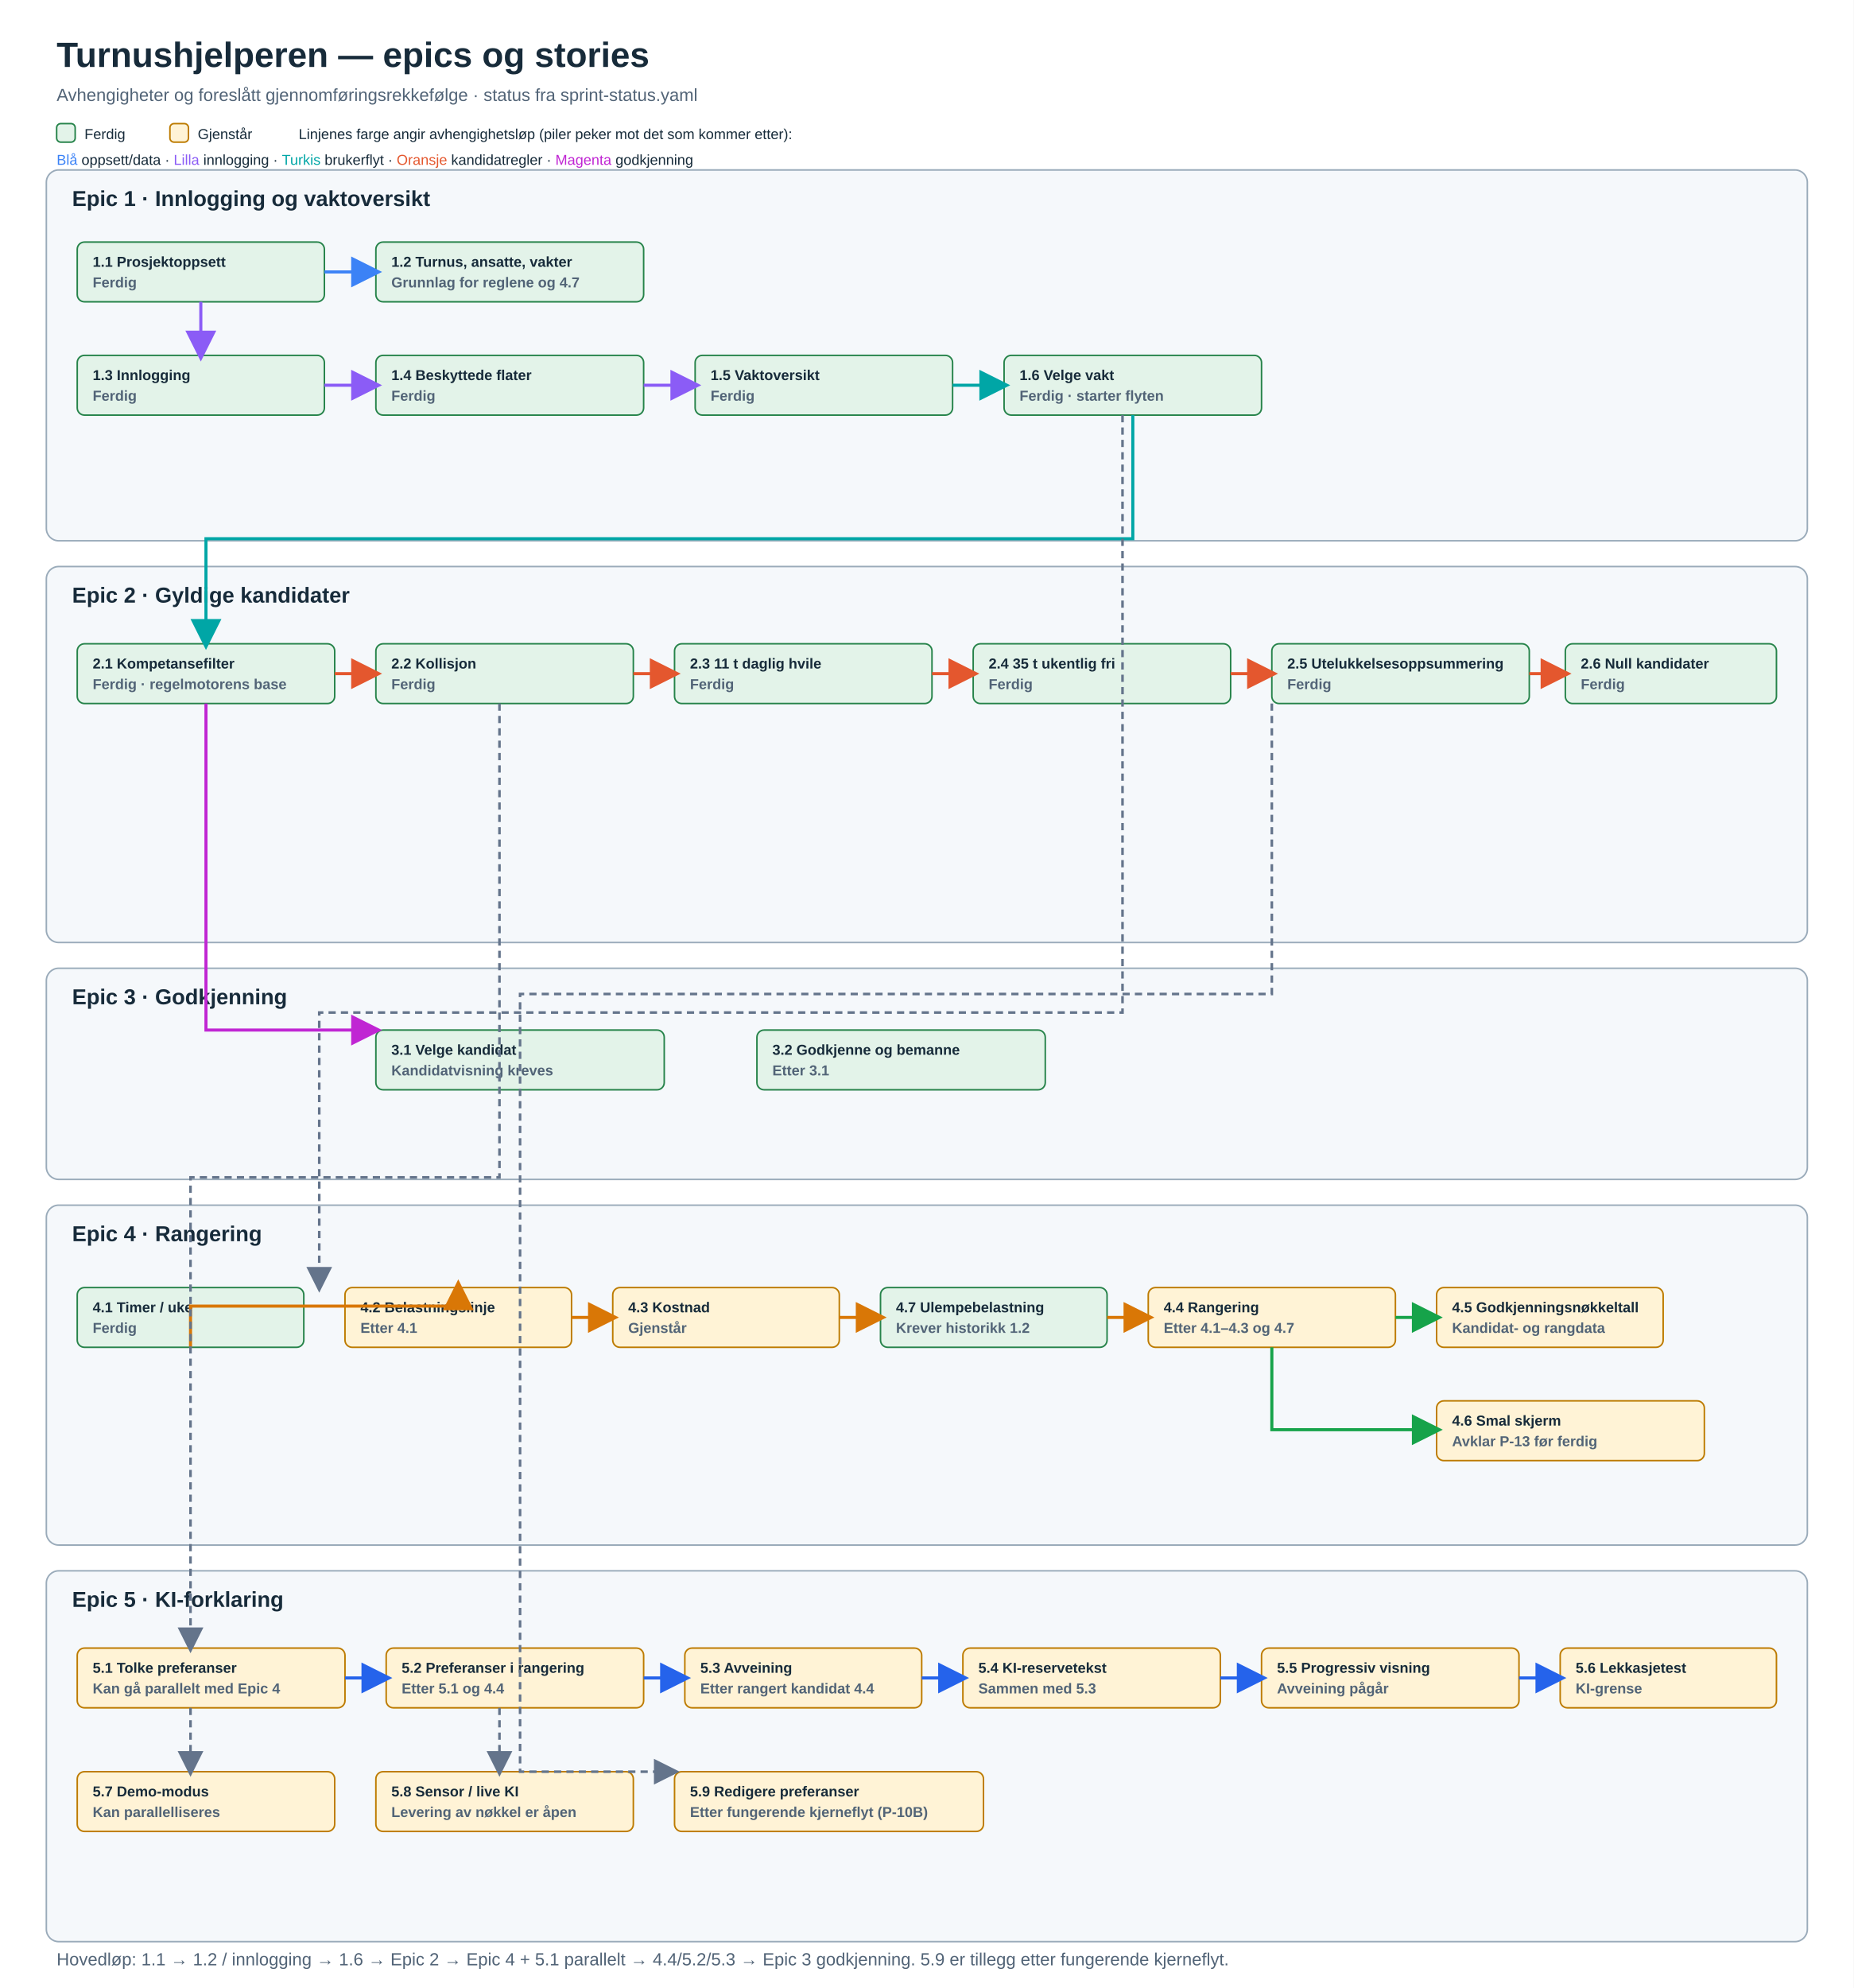
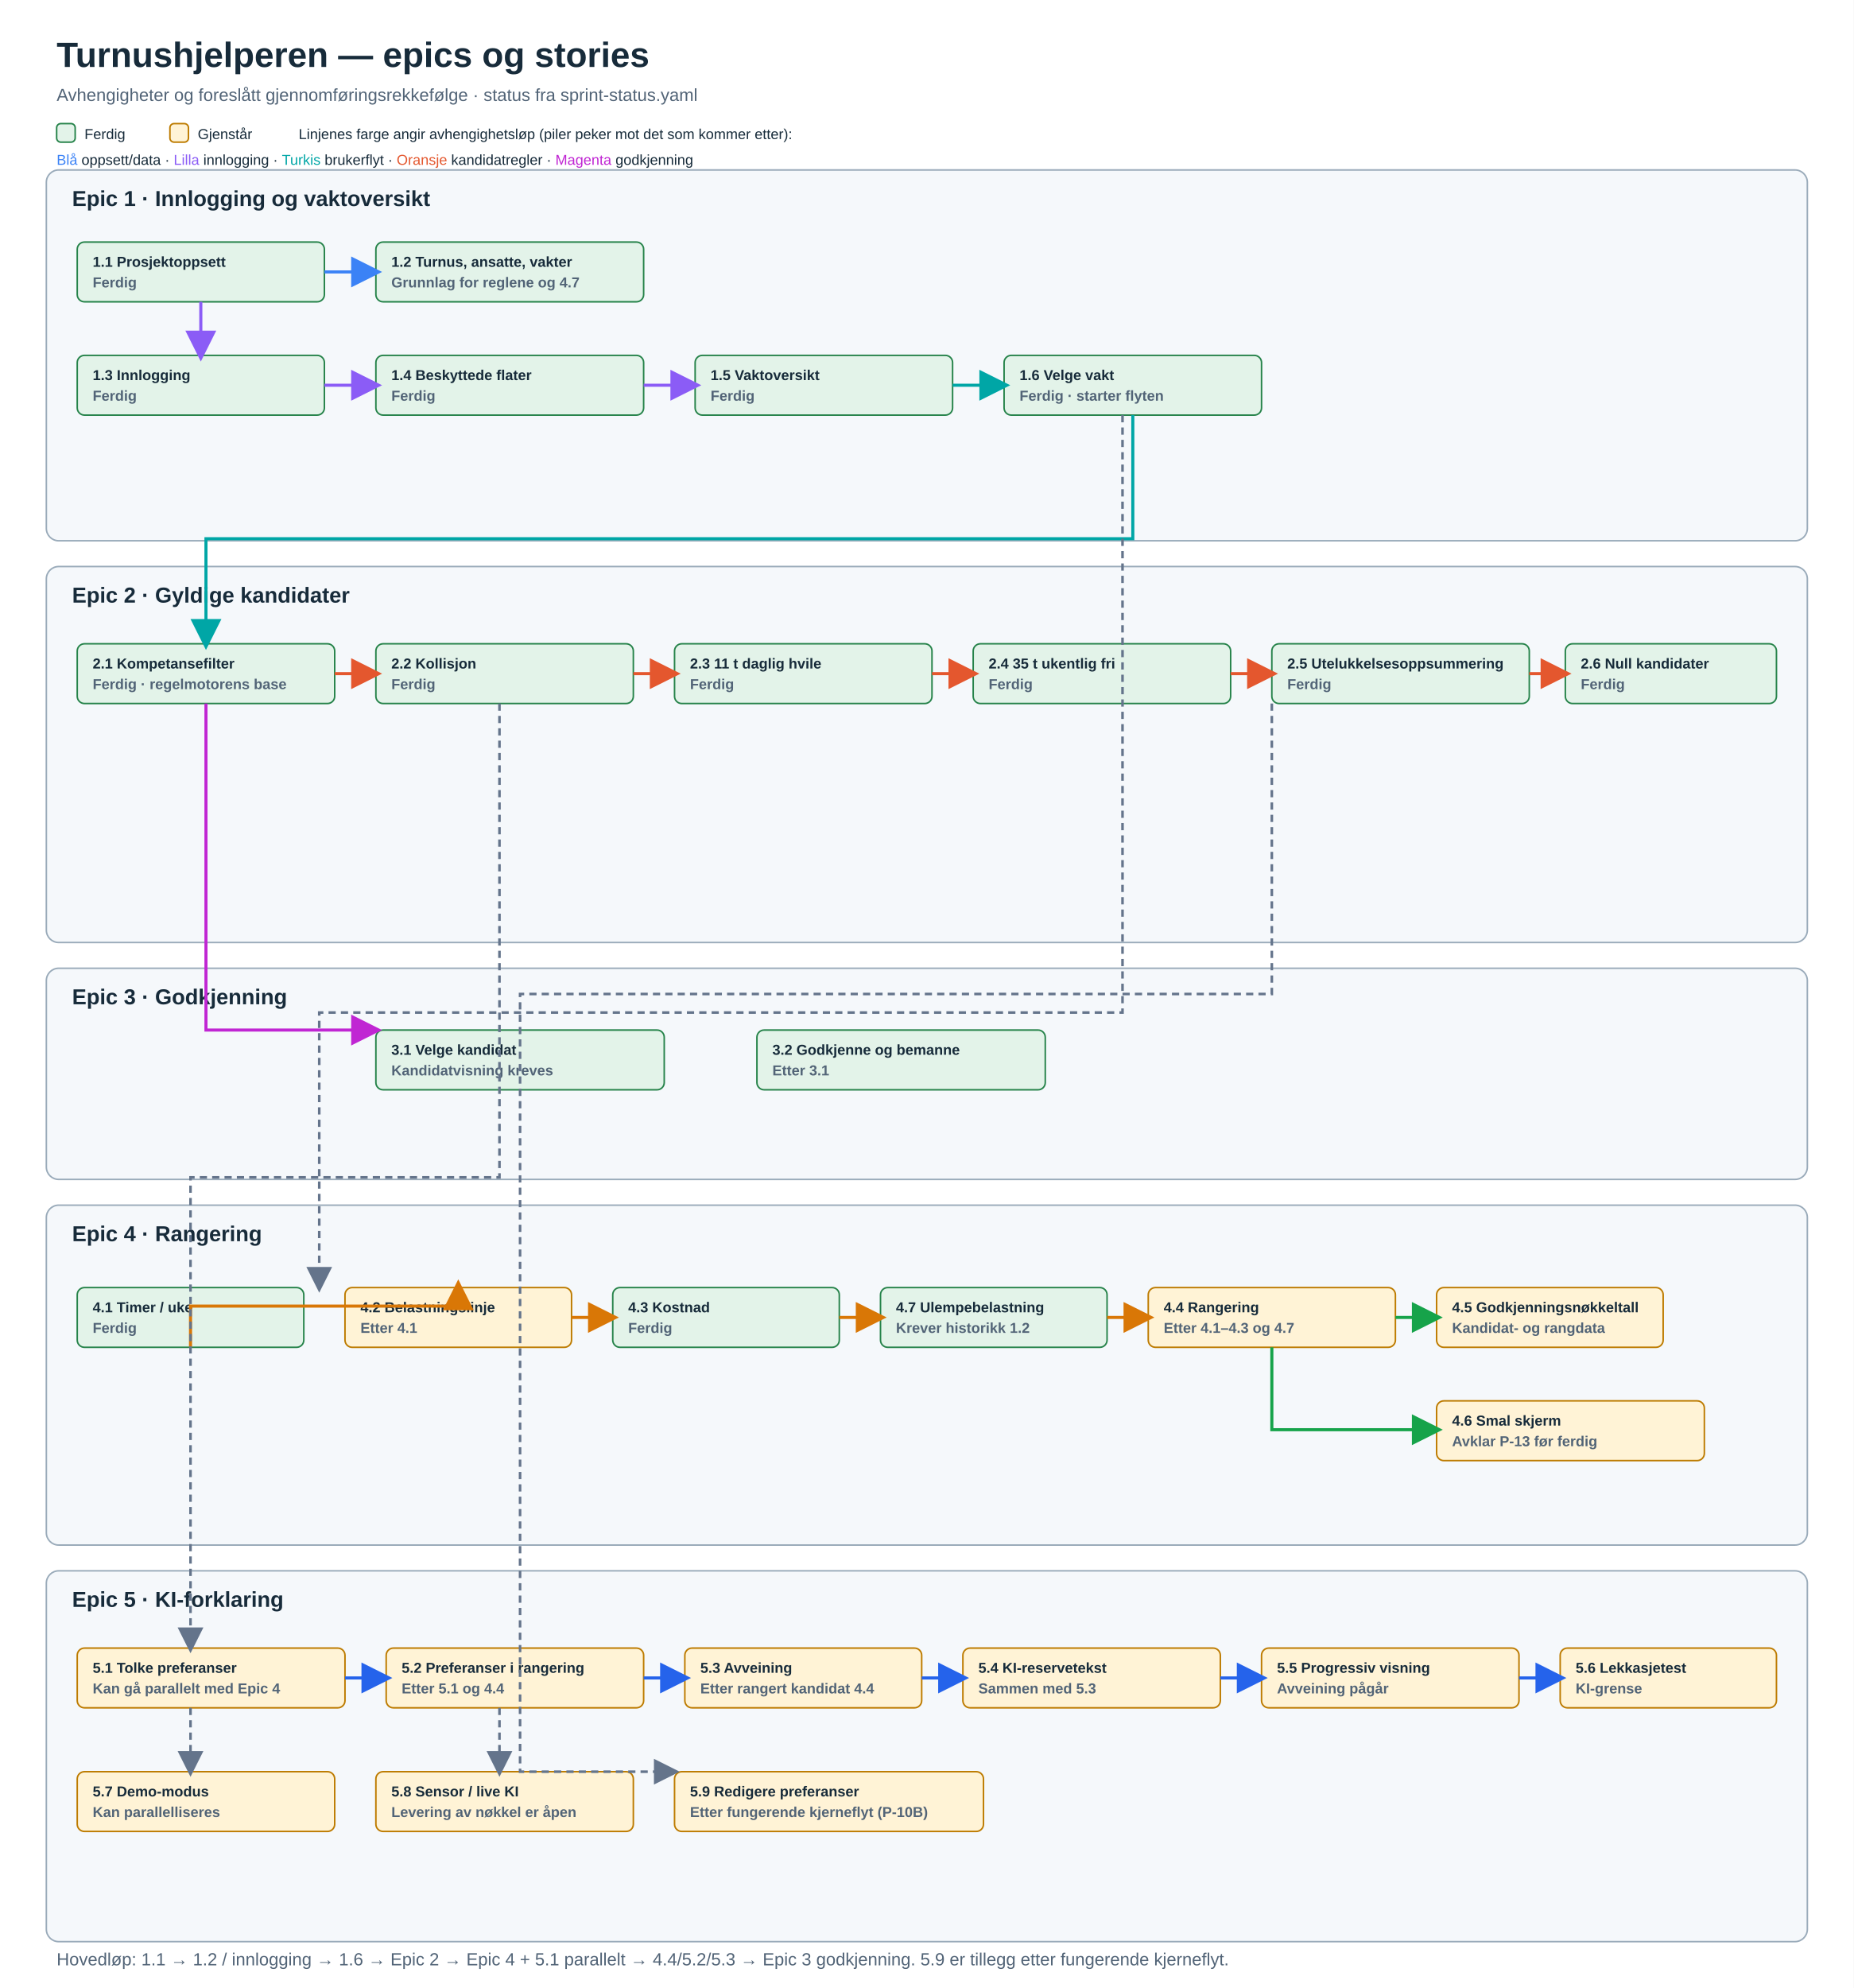
<svg xmlns="http://www.w3.org/2000/svg" viewBox="0 0 1800 1930" role="img" aria-labelledby="title desc">
  <defs>
    <marker id="arrow" markerWidth="10" markerHeight="10" refX="8" refY="5" orient="auto">
      <path d="M0 0L10 5L0 10z" fill="context-stroke" />
    </marker>
    <style>
text{font-family:Arial,sans-serif;fill:#172b3a}.title{font-size:34px;font-weight:700}.sub{font-size:17px;fill:#526477}.epic{font-size:21px;font-weight:bold}.label{font-size:14px;fill:#526477}.story{font-size:14px;font-weight:600}.edge{fill:none;stroke:#526477;stroke-width:3;marker-end:url(#arrow)}.soft{fill:none;stroke:#64748b;stroke-width:2.5;stroke-dasharray:7 5;marker-end:url(#arrow)}.c-setup{stroke:#3b82f6}.c-auth{stroke:#8b5cf6}.c-flow{stroke:#00a6a6}.c-rules{stroke:#e4572e}.c-data{stroke:#c026d3}.c-ep4{stroke:#d97706}.c-ep5{stroke:#2563eb}.c-approval{stroke:#16a34a}.c-optional{stroke:#64748b}.done{fill:#e3f3e9;stroke:#26834a;stroke-width:1.5}.todo{fill:#fff3d6;stroke:#bd7b00;stroke-width:1.5}.epbox{fill:#f5f8fb;stroke:#9aabba;stroke-width:1.5}.legend{font-size:14px}
</style>
  </defs>
  <rect width="1800" height="1930" fill="#fff" />
  <text x="55" y="65" class="title">Turnushjelperen — epics og stories</text>
  <text x="55" y="98" class="sub">Avhengigheter og foreslått gjennomføringsrekkefølge · status fra sprint-status.yaml</text>
  <rect x="55" y="120" width="18" height="18" rx="4" class="done" />
  <text x="82" y="135" class="legend">Ferdig</text>
  <rect x="165" y="120" width="18" height="18" rx="4" class="todo" />
  <text x="192" y="135" class="legend">Gjenstår</text>
  <text x="290" y="135" class="legend">Linjenes farge angir avhengighetsløp (piler peker mot det som kommer etter):</text>
  <text x="55" y="160" class="legend">
    <tspan fill="#3b82f6">Blå</tspan> oppsett/data · <tspan fill="#8b5cf6">Lilla</tspan> innlogging · <tspan fill="#00a6a6">Turkis</tspan> brukerflyt · <tspan fill="#e4572e">Oransje</tspan> kandidatregler · <tspan fill="#c026d3">Magenta</tspan> godkjenning</text>
  <text x="55" y="184" class="legend">
    <tspan fill="#d97706">Rav</tspan> rangering · <tspan fill="#2563eb">Blå</tspan> KI · <tspan fill="#16a34a">Grønn</tspan> godkjenningsflyt · <tspan fill="#64748b">Grå stiplet</tspan> parallell / betinget</text>
  <rect x="45" y="165" width="1710" height="360" rx="12" class="epbox" />
  <text x="70" y="200" class="epic">Epic 1 · Innlogging og vaktoversikt</text>
  <rect x="45" y="550" width="1710" height="365" rx="12" class="epbox" />
  <text x="70" y="585" class="epic">Epic 2 · Gyldige kandidater</text>
  <rect x="45" y="940" width="1710" height="205" rx="12" class="epbox" />
  <text x="70" y="975" class="epic">Epic 3 · Godkjenning</text>
  <rect x="45" y="1170" width="1710" height="330" rx="12" class="epbox" />
  <text x="70" y="1205" class="epic">Epic 4 · Rangering</text>
  <rect x="45" y="1525" width="1710" height="360" rx="12" class="epbox" />
  <text x="70" y="1560" class="epic">Epic 5 · KI-forklaring</text>
  <g class="story">
    <g>
      <rect x="75" y="235" width="240" height="58" rx="7" class="done" />
      <text x="90" y="259">1.1 Prosjektoppsett</text>
      <text x="90" y="279" class="label">Ferdig</text>
    </g>
    <g>
      <rect x="365" y="235" width="260" height="58" rx="7" class="done" />
      <text x="380" y="259">1.2 Turnus, ansatte, vakter</text>
      <text x="380" y="279" class="label">Grunnlag for reglene og 4.7</text>
    </g>
    <g>
      <rect x="75" y="345" width="240" height="58" rx="7" class="done" />
      <text x="90" y="369">1.3 Innlogging</text>
      <text x="90" y="389" class="label">Ferdig</text>
    </g>
    <g>
      <rect x="365" y="345" width="260" height="58" rx="7" class="done" />
      <text x="380" y="369">1.4 Beskyttede flater</text>
      <text x="380" y="389" class="label">Ferdig</text>
    </g>
    <g>
      <rect x="675" y="345" width="250" height="58" rx="7" class="done" />
      <text x="690" y="369">1.5 Vaktoversikt</text>
      <text x="690" y="389" class="label">Ferdig</text>
    </g>
    <g>
      <rect x="975" y="345" width="250" height="58" rx="7" class="done" />
      <text x="990" y="369">1.6 Velge vakt</text>
      <text x="990" y="389" class="label">Ferdig · starter flyten</text>
    </g>
    <g>
      <rect x="75" y="625" width="250" height="58" rx="7" class="done" />
      <text x="90" y="649">2.1 Kompetansefilter</text>
      <text x="90" y="669" class="label">Ferdig · regelmotorens base</text>
    </g>
    <g>
      <rect x="365" y="625" width="250" height="58" rx="7" class="done" />
      <text x="380" y="649">2.2 Kollisjon</text>
      <text x="380" y="669" class="label">Ferdig</text>
    </g>
    <g>
      <rect x="655" y="625" width="250" height="58" rx="7" class="done" />
      <text x="670" y="649">2.3 11 t daglig hvile</text>
      <text x="670" y="669" class="label">Ferdig</text>
    </g>
    <g>
      <rect x="945" y="625" width="250" height="58" rx="7" class="done" />
      <text x="960" y="649">2.4 35 t ukentlig fri</text>
      <text x="960" y="669" class="label">Ferdig</text>
    </g>
    <g>
      <rect x="1235" y="625" width="250" height="58" rx="7" class="done" />
      <text x="1250" y="649">2.5 Utelukkelsesoppsummering</text>
      <text x="1250" y="669" class="label">Ferdig</text>
    </g>
    <g>
      <rect x="1520" y="625" width="205" height="58" rx="7" class="done" />
      <text x="1535" y="649">2.6 Null kandidater</text>
      <text x="1535" y="669" class="label">Ferdig</text>
    </g>
    <g>
      <rect x="365" y="1000" width="280" height="58" rx="7" class="done" />
      <text x="380" y="1024">3.1 Velge kandidat</text>
      <text x="380" y="1044" class="label">Kandidatvisning kreves</text>
    </g>
    <g>
      <rect x="735" y="1000" width="280" height="58" rx="7" class="done" />
      <text x="750" y="1024">3.2 Godkjenne og bemanne</text>
      <text x="750" y="1044" class="label">Etter 3.1</text>
    </g>
    <g>
      <rect x="75" y="1250" width="220" height="58" rx="7" class="done" />
      <text x="90" y="1274">4.1 Timer / uke</text>
      <text x="90" y="1294" class="label">Ferdig</text>
    </g>
    <g>
      <rect x="335" y="1250" width="220" height="58" rx="7" class="todo" />
      <text x="350" y="1274">4.2 Belastningslinje</text>
      <text x="350" y="1294" class="label">Etter 4.1</text>
    </g>
    <g>
-       <rect x="595" y="1250" width="220" height="58" rx="7" class="todo" />
+       <rect x="595" y="1250" width="220" height="58" rx="7" class="done" />
      <text x="610" y="1274">4.3 Kostnad</text>
-       <text x="610" y="1294" class="label">Gjenstår</text>
+       <text x="610" y="1294" class="label">Ferdig</text>
    </g>
    <g>
      <rect x="855" y="1250" width="220" height="58" rx="7" class="done" />
      <text x="870" y="1274">4.7 Ulempebelastning</text>
      <text x="870" y="1294" class="label">Krever historikk 1.2</text>
    </g>
    <g>
      <rect x="1115" y="1250" width="240" height="58" rx="7" class="todo" />
      <text x="1130" y="1274">4.4 Rangering</text>
      <text x="1130" y="1294" class="label">Etter 4.1–4.3 og 4.7</text>
    </g>
    <g>
      <rect x="1395" y="1250" width="220" height="58" rx="7" class="todo" />
      <text x="1410" y="1274">4.5 Godkjenningsnøkkeltall</text>
      <text x="1410" y="1294" class="label">Kandidat- og rangdata</text>
    </g>
    <g>
      <rect x="1395" y="1360" width="260" height="58" rx="7" class="todo" />
      <text x="1410" y="1384">4.6 Smal skjerm</text>
      <text x="1410" y="1404" class="label">Avklar P-13 før ferdig</text>
    </g>
    <g>
      <rect x="75" y="1600" width="260" height="58" rx="7" class="todo" />
      <text x="90" y="1624">5.1 Tolke preferanser</text>
      <text x="90" y="1644" class="label">Kan gå parallelt med Epic 4</text>
    </g>
    <g>
      <rect x="375" y="1600" width="250" height="58" rx="7" class="todo" />
      <text x="390" y="1624">5.2 Preferanser i rangering</text>
      <text x="390" y="1644" class="label">Etter 5.1 og 4.4</text>
    </g>
    <g>
      <rect x="665" y="1600" width="230" height="58" rx="7" class="todo" />
      <text x="680" y="1624">5.3 Avveining</text>
      <text x="680" y="1644" class="label">Etter rangert kandidat 4.4</text>
    </g>
    <g>
      <rect x="935" y="1600" width="250" height="58" rx="7" class="todo" />
      <text x="950" y="1624">5.4 KI-reservetekst</text>
      <text x="950" y="1644" class="label">Sammen med 5.3</text>
    </g>
    <g>
      <rect x="1225" y="1600" width="250" height="58" rx="7" class="todo" />
      <text x="1240" y="1624">5.5 Progressiv visning</text>
      <text x="1240" y="1644" class="label">Avveining pågår</text>
    </g>
    <g>
      <rect x="1515" y="1600" width="210" height="58" rx="7" class="todo" />
      <text x="1530" y="1624">5.6 Lekkasjetest</text>
      <text x="1530" y="1644" class="label">KI-grense</text>
    </g>
    <g>
      <rect x="75" y="1720" width="250" height="58" rx="7" class="todo" />
      <text x="90" y="1744">5.7 Demo-modus</text>
      <text x="90" y="1764" class="label">Kan parallelliseres</text>
    </g>
    <g>
      <rect x="365" y="1720" width="250" height="58" rx="7" class="todo" />
      <text x="380" y="1744">5.8 Sensor / live KI</text>
      <text x="380" y="1764" class="label">Levering av nøkkel er åpen</text>
    </g>
    <g>
      <rect x="655" y="1720" width="300" height="58" rx="7" class="todo" />
      <text x="670" y="1744">5.9 Redigere preferanser</text>
      <text x="670" y="1764" class="label">Etter fungerende kjerneflyt (P-10B)</text>
    </g>
  </g>
  <path d="M315 264h50" class="edge c-setup" />
  <path d="M195 293v52" class="edge c-auth" />
  <path d="M315 374h50" class="edge c-auth" />
  <path d="M625 374h50" class="edge c-auth" />
  <path d="M925 374h50" class="edge c-flow" />
  <path d="M1100 403v120h-900v102" class="edge c-flow" />
  <path d="M325 654h40" class="edge c-rules" />
  <path d="M615 654h40" class="edge c-rules" />
  <path d="M905 654h40" class="edge c-rules" />
  <path d="M1195 654h40" class="edge c-rules" />
  <path d="M1485 654h35" class="edge c-rules" />
  <path d="M200 683v317h165" class="edge c-data" />
  <path d="M1090 403v580h-780v267" class="soft c-optional" />
  <path d="M185 1308v-40h260v-20" class="edge c-ep4" />
  <path d="M555 1279h40" class="edge c-ep4" />
  <path d="M815 1279h40" class="edge c-ep4" />
  <path d="M1075 1279h40" class="edge c-ep4" />
  <path d="M1355 1279h40" class="edge c-approval" />
  <path d="M1235 1308v80h160" class="edge c-approval" />
  <path d="M485 683v460h-300v457" class="soft c-optional" />
  <path d="M335 1629h40" class="edge c-ep5" />
  <path d="M625 1629h40" class="edge c-ep5" />
  <path d="M895 1629h40" class="edge c-ep5" />
  <path d="M1185 1629h40" class="edge c-ep5" />
  <path d="M1475 1629h40" class="edge c-ep5" />
  <path d="M185 1658v62" class="soft c-optional" />
  <path d="M485 1658v62" class="soft c-optional" />
  <path d="M1235 683v282h-730v755h150" class="soft c-optional" />
  <text x="55" y="1908" class="sub">Hovedløp: 1.1 → 1.2 / innlogging → 1.6 → Epic 2 → Epic 4 + 5.1 parallelt → 4.4/5.2/5.3 → Epic 3 godkjenning. 5.9 er tillegg etter fungerende kjerneflyt.</text>
</svg>
